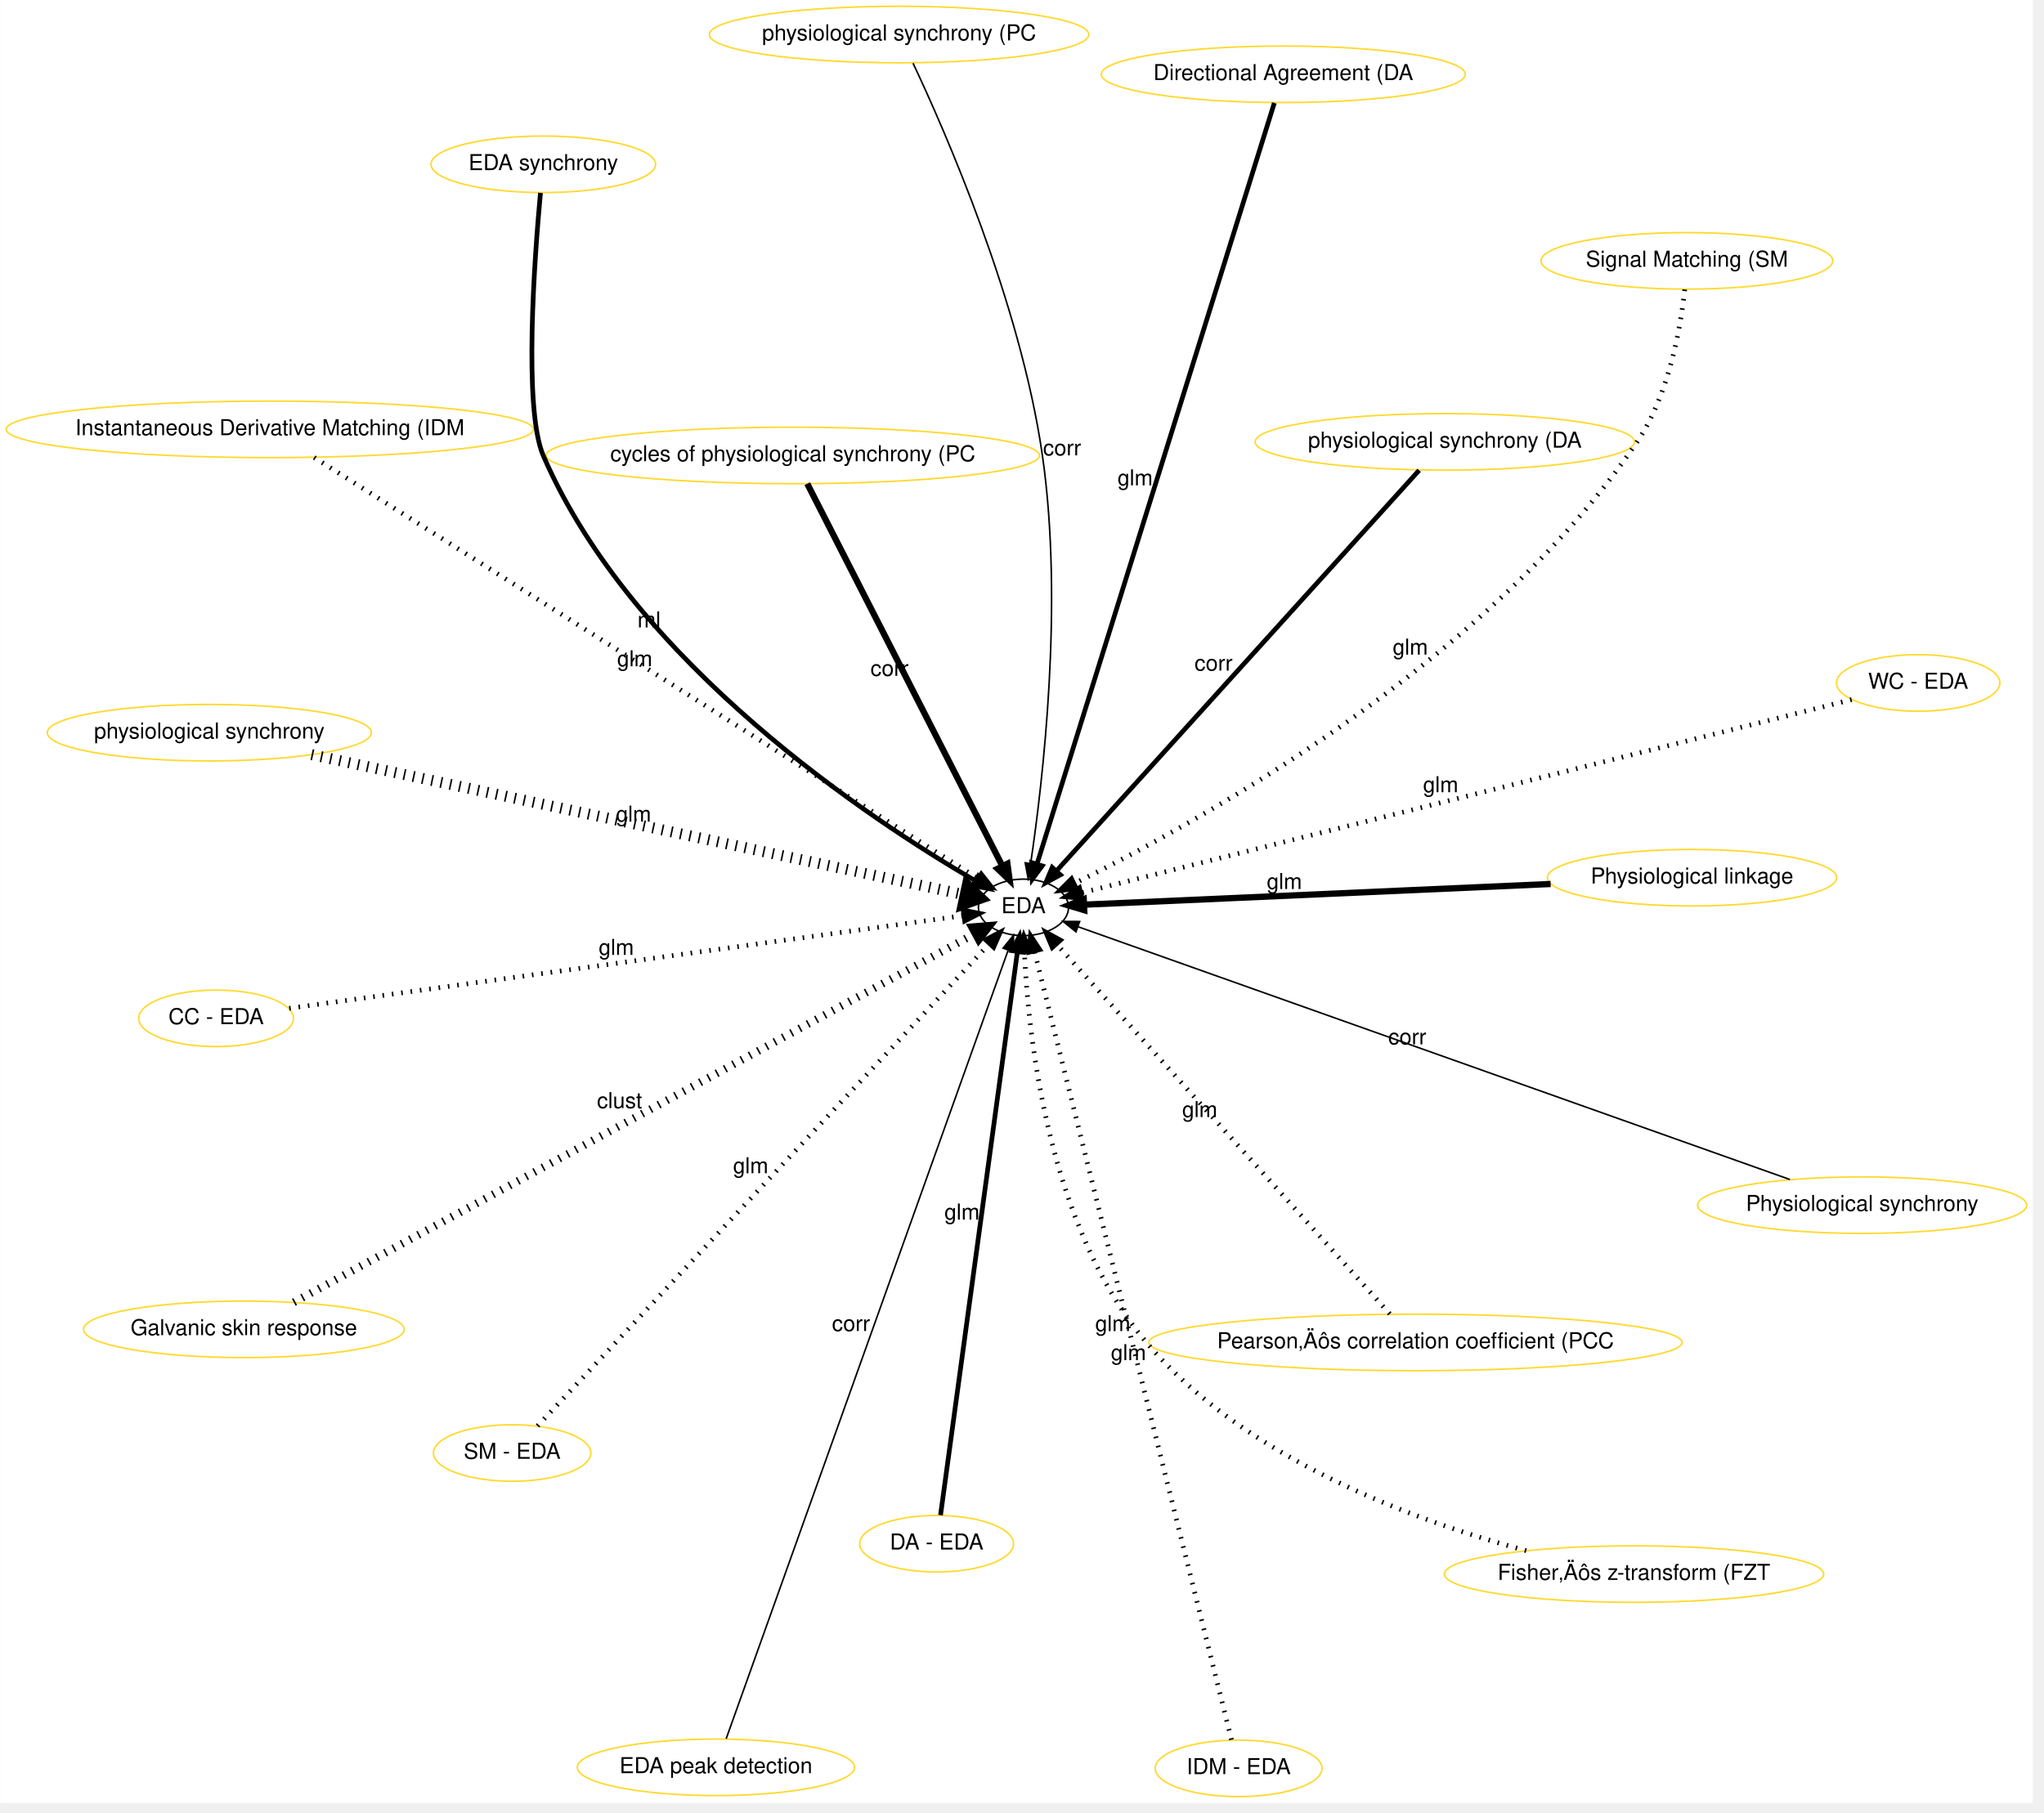
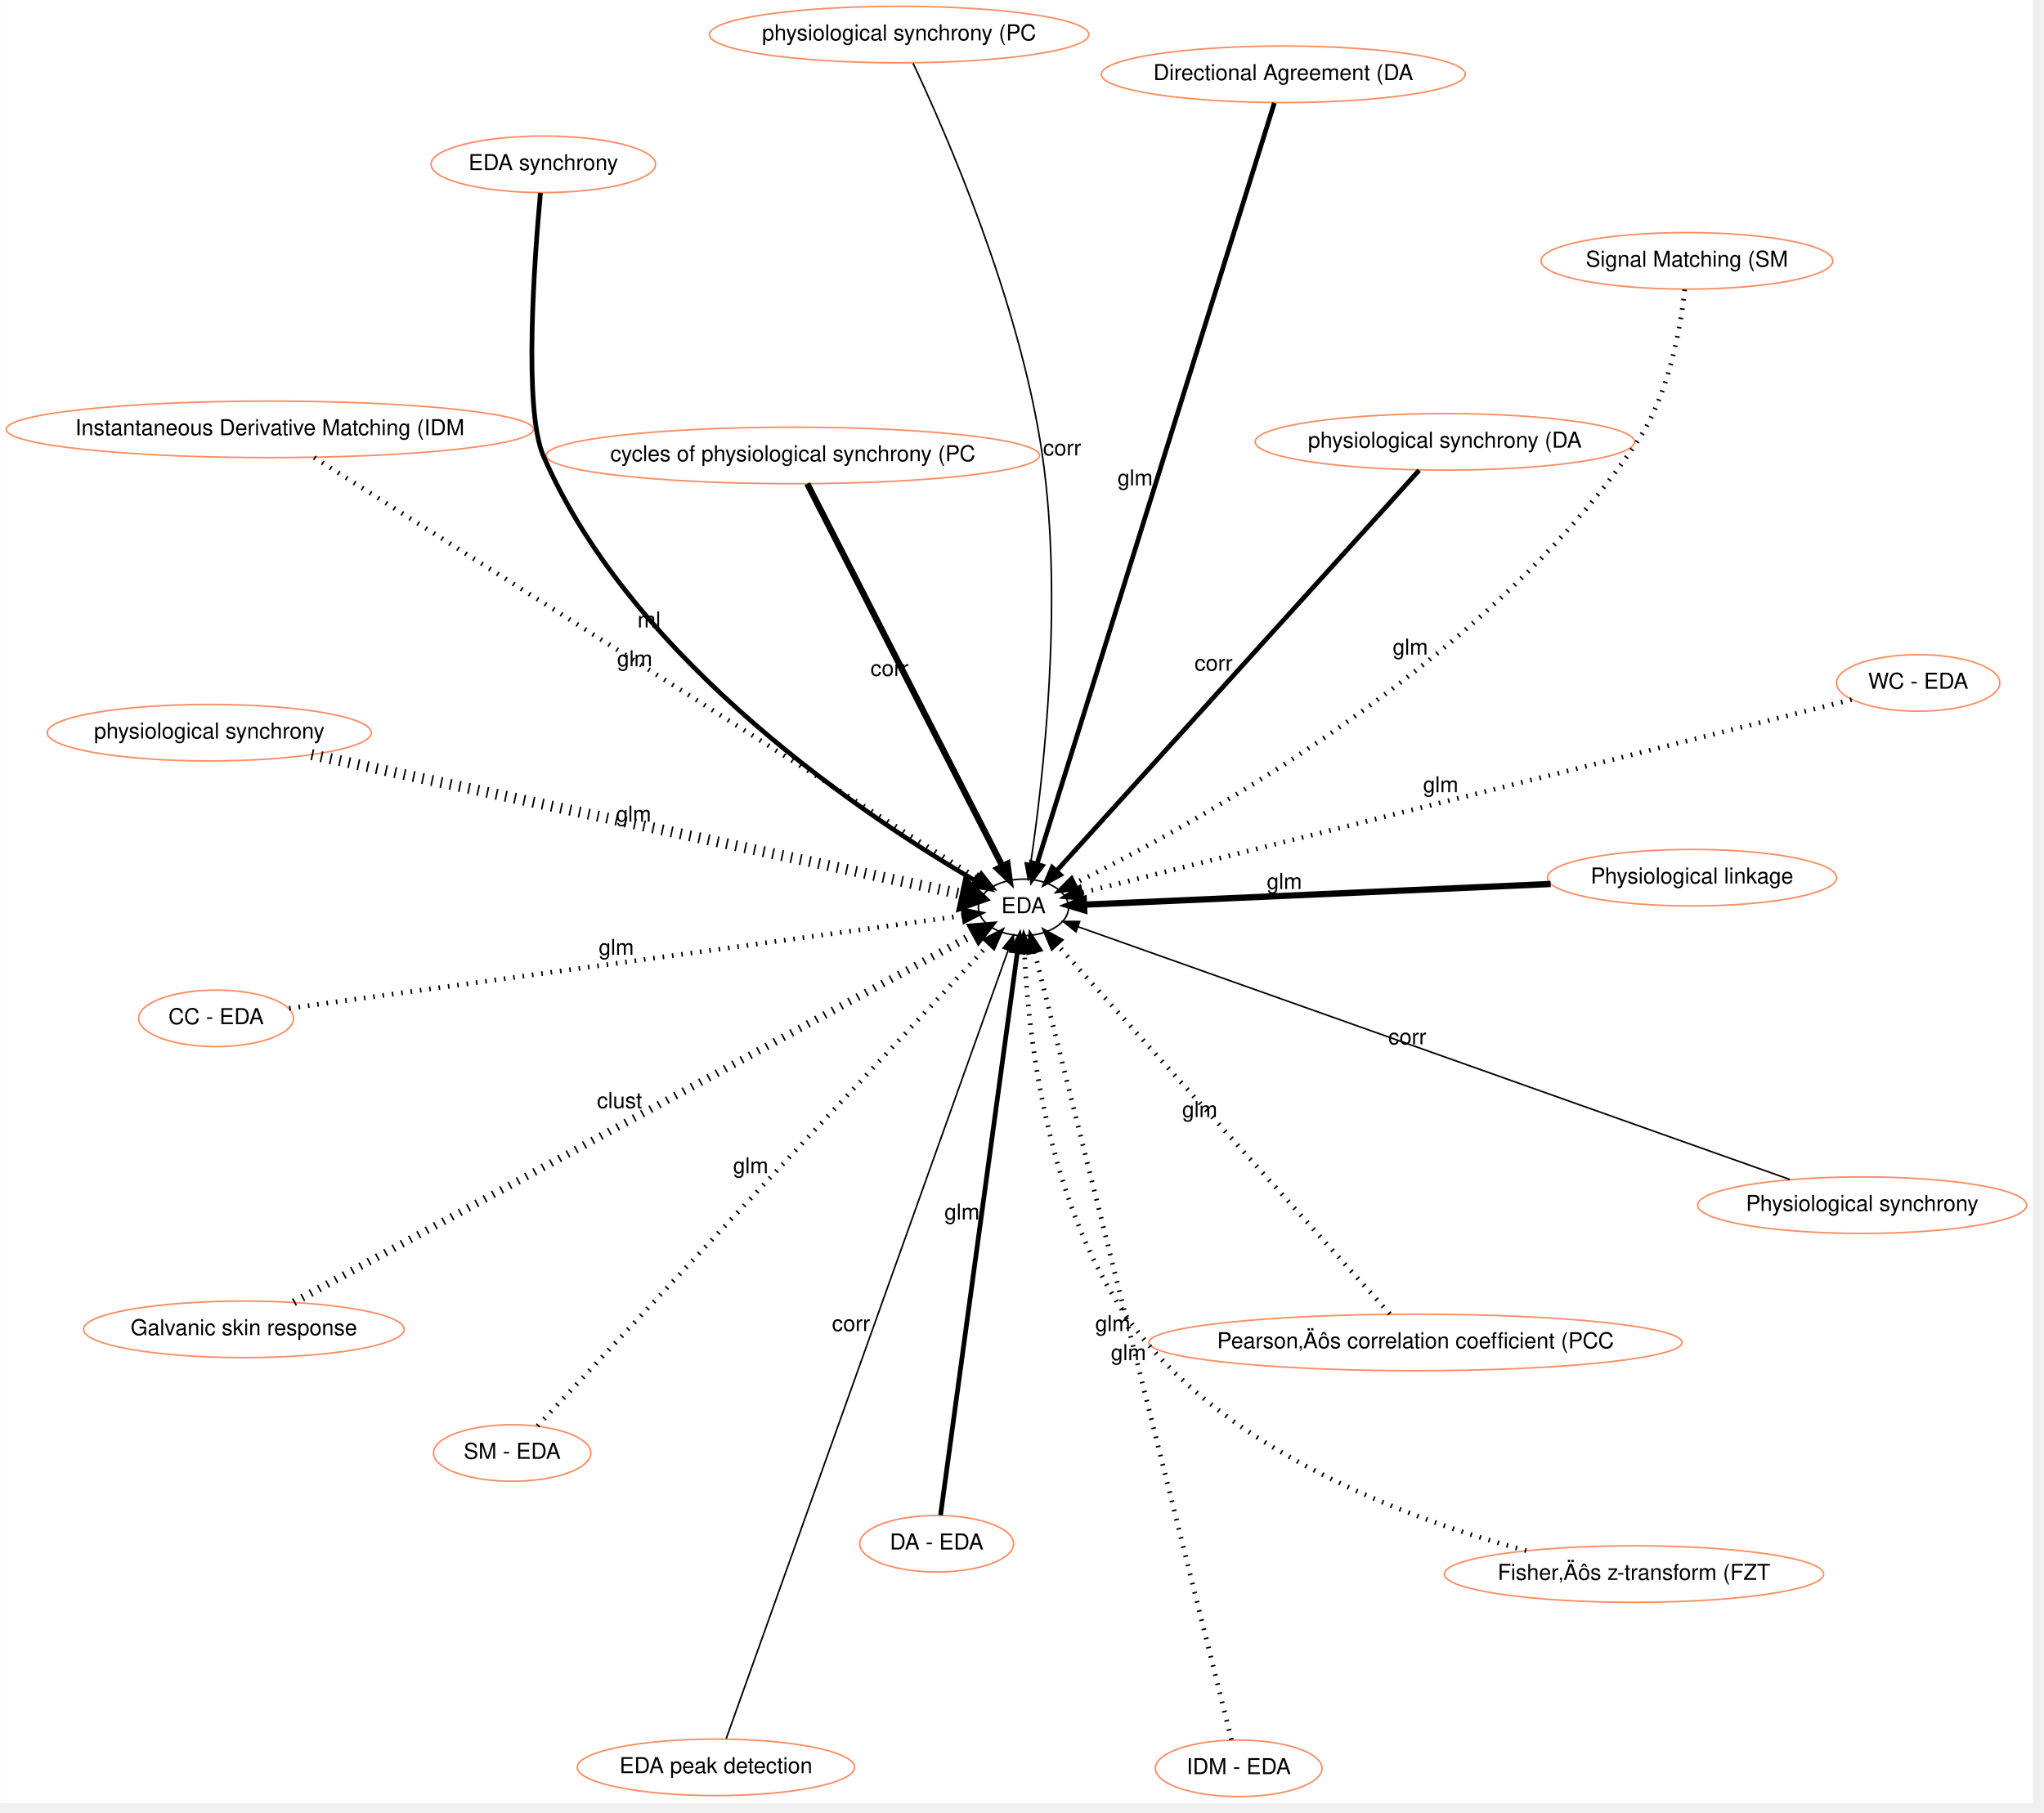
<svg xmlns="http://www.w3.org/2000/svg" xmlns:xlink="http://www.w3.org/1999/xlink" width="1080pt" height="958pt" viewBox="0.00 0.00 1080.00 958.18">
  <g id="graph0" class="graph" transform="scale(0.83 0.83) rotate(0) translate(4 1144.2)">
    <polygon fill="white" stroke="transparent" points="-4,4 -4,-1144.2 1290.18,-1144.2 1290.18,4 -4,4" />
    <g id="node1" class="node">
      <g id="a_node1">
        <a xlink:href="index.svg" xlink:title="EDA">
          <ellipse fill="none" stroke="black" cx="647.54" cy="-566.32" rx="28.7" ry="18" />
          <text text-anchor="middle" x="647.54" y="-562.62" font-family="Helvetica,sans-Serif" font-size="14.00">EDA</text>
        </a>
      </g>
    </g>
    <g id="node2" class="node">
      <g id="a_node2">
-         <a xlink:href="https://scholar.google.com/scholar?hl=en&amp;q=An%20Interactive%20Table%20for%20Supporting%20Participation%20Balance%20in%20Face-to-Face%20Collaborative%20Learning" xlink:title="Physiological linkage">
-           <ellipse fill="none" stroke="#ffd92f" cx="1073.22" cy="-585.22" rx="92.08" ry="18" />
+         <a xlink:href="https://scholar.google.com/scholar?hl=en&amp;q=Physiological%20Linkage%20of%20Dyadic%20Gaming%20Experience" xlink:title="Physiological linkage" target="_blank">
+           <ellipse fill="none" stroke="#fc8d62" cx="1073.22" cy="-585.22" rx="92.08" ry="18" />
          <text text-anchor="middle" x="1073.22" y="-581.52" font-family="Helvetica,sans-Serif" font-size="14.00">Physiological linkage</text>
        </a>
      </g>
    </g>
    <g id="edge1" class="edge">
      <path fill="none" stroke="black" stroke-width="4" d="M983.2,-581.22C891.26,-577.14 752.83,-571 686.15,-568.04" />
      <polygon fill="black" stroke="black" stroke-width="4" points="686.22,-564.54 676.08,-567.59 685.91,-571.53 686.22,-564.54" />
      <g id="a_edge1-label">
        <a xlink:title="4">
          <text text-anchor="middle" x="813.66" y="-578.01" font-family="Helvetica,sans-Serif" font-size="14.00">glm</text>
        </a>
      </g>
    </g>
    <g id="node3" class="node">
      <g id="a_node3">
-         <a xlink:href="https://scholar.google.com/scholar?hl=en&amp;q=An%20Interactive%20Table%20for%20Supporting%20Participation%20Balance%20in%20Face-to-Face%20Collaborative%20Learning" xlink:title="EDA peak detection">
-           <ellipse fill="none" stroke="#ffd92f" cx="451.73" cy="-18.64" rx="88.28" ry="18" />
+         <a xlink:href="https://scholar.google.com/scholar?hl=en&amp;q=Are%20we%20together%20or%20not?%20The%20temporal%20interplay%20of%20monitoring,%20physiological%20arousal%20and%20physiological%20synchrony%20during%20a%20collaborative%20exam" xlink:title="EDA peak detection" target="_blank">
+           <ellipse fill="none" stroke="#fc8d62" cx="451.73" cy="-18.64" rx="88.28" ry="18" />
          <text text-anchor="middle" x="451.73" y="-14.94" font-family="Helvetica,sans-Serif" font-size="14.00">EDA peak detection</text>
        </a>
      </g>
    </g>
    <g id="edge2" class="edge">
      <path fill="none" stroke="black" d="M458.24,-36.86C487.06,-117.45 603.13,-442.1 637.75,-538.93" />
      <polygon fill="black" stroke="black" points="634.54,-540.35 641.2,-548.59 641.13,-537.99 634.54,-540.35" />
      <g id="a_edge2-label">
        <a xlink:title="1">
          <text text-anchor="middle" x="537.72" y="-296.51" font-family="Helvetica,sans-Serif" font-size="14.00">corr</text>
        </a>
      </g>
    </g>
    <g id="node4" class="node">
      <g id="a_node4">
-         <a xlink:href="https://scholar.google.com/scholar?hl=en&amp;q=An%20Interactive%20Table%20for%20Supporting%20Participation%20Balance%20in%20Face-to-Face%20Collaborative%20Learning" xlink:title="physiological synchrony (PC">
-           <ellipse fill="none" stroke="#ffd92f" cx="568.35" cy="-1122.2" rx="120.78" ry="18" />
+         <a xlink:href="https://scholar.google.com/scholar?hl=en&amp;q=Unpacking%20the%20relationship%20between%20existing%20and%20new%20measures%20of%20physiological%20synchrony%20and%20collaborative%20learning:%20a%20mixed%20methods%20study" xlink:title="physiological synchrony (PC" target="_blank">
+           <ellipse fill="none" stroke="#fc8d62" cx="568.35" cy="-1122.2" rx="120.78" ry="18" />
          <text text-anchor="middle" x="568.35" y="-1118.5" font-family="Helvetica,sans-Serif" font-size="14.00">physiological synchrony (PC</text>
        </a>
      </g>
    </g>
    <g id="edge3" class="edge">
      <path fill="none" stroke="black" d="M577.22,-1103.95C597.28,-1061.45 645.48,-952.03 659.57,-854.28 673.21,-759.73 659.81,-646.05 652.12,-594.36" />
      <polygon fill="black" stroke="black" points="655.56,-593.65 650.58,-584.3 648.64,-594.71 655.56,-593.65" />
      <g id="a_edge3-label">
        <a xlink:title="1">
          <text text-anchor="middle" x="672.12" y="-854.19" font-family="Helvetica,sans-Serif" font-size="14.00">corr</text>
        </a>
      </g>
    </g>
    <g id="node5" class="node">
      <g id="a_node5">
-         <a xlink:href="https://scholar.google.com/scholar?hl=en&amp;q=An%20Interactive%20Table%20for%20Supporting%20Participation%20Balance%20in%20Face-to-Face%20Collaborative%20Learning" xlink:title="physiological synchrony (DA">
-           <ellipse fill="none" stroke="#ffd92f" cx="915.84" cy="-862.79" rx="120.78" ry="18" />
+         <a xlink:href="https://scholar.google.com/scholar?hl=en&amp;q=Unpacking%20the%20relationship%20between%20existing%20and%20new%20measures%20of%20physiological%20synchrony%20and%20collaborative%20learning:%20a%20mixed%20methods%20study" xlink:title="physiological synchrony (DA" target="_blank">
+           <ellipse fill="none" stroke="#fc8d62" cx="915.84" cy="-862.79" rx="120.78" ry="18" />
          <text text-anchor="middle" x="915.84" y="-859.09" font-family="Helvetica,sans-Serif" font-size="14.00">physiological synchrony (DA</text>
        </a>
      </g>
    </g>
    <g id="edge4" class="edge">
      <path fill="none" stroke="black" stroke-width="3" d="M899.46,-844.69C852.96,-793.3 720.13,-646.53 668.46,-589.44" />
      <polygon fill="black" stroke="black" stroke-width="3" points="671.03,-587.06 661.73,-582 665.84,-591.76 671.03,-587.06" />
      <g id="a_edge4-label">
        <a xlink:title="3">
          <text text-anchor="middle" x="768.57" y="-717.11" font-family="Helvetica,sans-Serif" font-size="14.00">corr</text>
        </a>
      </g>
    </g>
    <g id="node6" class="node">
      <g id="a_node6">
-         <a xlink:href="https://scholar.google.com/scholar?hl=en&amp;q=An%20Interactive%20Table%20for%20Supporting%20Participation%20Balance%20in%20Face-to-Face%20Collaborative%20Learning" xlink:title="cycles of physiological synchrony (PC">
-           <ellipse fill="none" stroke="#ffd92f" cx="500.69" cy="-854.14" rx="157.07" ry="18" />
+         <a xlink:href="https://scholar.google.com/scholar?hl=en&amp;q=Unpacking%20the%20relationship%20between%20existing%20and%20new%20measures%20of%20physiological%20synchrony%20and%20collaborative%20learning:%20a%20mixed%20methods%20study" xlink:title="cycles of physiological synchrony (PC" target="_blank">
+           <ellipse fill="none" stroke="#fc8d62" cx="500.69" cy="-854.14" rx="157.07" ry="18" />
          <text text-anchor="middle" x="500.69" y="-850.44" font-family="Helvetica,sans-Serif" font-size="14.00">cycles of physiological synchrony (PC</text>
        </a>
      </g>
    </g>
    <g id="edge5" class="edge">
      <path fill="none" stroke="black" stroke-width="4" d="M509.88,-836.14C534.93,-787.04 604.51,-650.66 634.03,-592.81" />
      <polygon fill="black" stroke="black" stroke-width="4" points="637.31,-594.09 638.73,-583.59 631.07,-590.91 637.31,-594.09" />
      <g id="a_edge5-label">
        <a xlink:title="4">
          <text text-anchor="middle" x="562.25" y="-713.76" font-family="Helvetica,sans-Serif" font-size="14.00">corr</text>
        </a>
      </g>
    </g>
    <g id="node7" class="node">
      <g id="a_node7">
-         <a xlink:href="https://scholar.google.com/scholar?hl=en&amp;q=An%20Interactive%20Table%20for%20Supporting%20Participation%20Balance%20in%20Face-to-Face%20Collaborative%20Learning" xlink:title="Galvanic skin response">
-           <ellipse fill="none" stroke="#ffd92f" cx="151.14" cy="-297.58" rx="102.08" ry="18" />
+         <a xlink:href="https://scholar.google.com/scholar?hl=en&amp;q=Modeling%20Team-level%20Multimodal%20Dynamics%20during%20Multiparty%20Collaboration" xlink:title="Galvanic skin response" target="_blank">
+           <ellipse fill="none" stroke="#fc8d62" cx="151.14" cy="-297.58" rx="102.08" ry="18" />
          <text text-anchor="middle" x="151.14" y="-293.88" font-family="Helvetica,sans-Serif" font-size="14.00">Galvanic skin response</text>
        </a>
      </g>
    </g>
    <g id="edge6" class="edge">
      <path fill="none" stroke="black" stroke-width="5" stroke-dasharray="1,5" d="M182.95,-314.8C272.86,-363.47 528.11,-501.66 616.76,-549.66" />
      <polygon fill="black" stroke="black" stroke-width="5" points="614.89,-553.62 625.77,-554.53 619.06,-545.93 614.89,-553.62" />
      <g id="a_edge6-label">
        <a xlink:title="5">
          <text text-anchor="middle" x="390.36" y="-438.47" font-family="Helvetica,sans-Serif" font-size="14.00">clust</text>
        </a>
      </g>
    </g>
    <g id="node8" class="node">
      <g id="a_node8">
-         <a xlink:href="https://scholar.google.com/scholar?hl=en&amp;q=An%20Interactive%20Table%20for%20Supporting%20Participation%20Balance%20in%20Face-to-Face%20Collaborative%20Learning" xlink:title="Physiological synchrony">
-           <ellipse fill="none" stroke="#ffd92f" cx="1181.54" cy="-376.67" rx="104.78" ry="18" />
+         <a xlink:href="https://scholar.google.com/scholar?hl=en&amp;q=Predicting%20the%20Quality%20of%20Collaborative%20Problem%20Solving%20Through%20Linguistic%20Analysis%20of%20Discourse" xlink:title="Physiological synchrony" target="_blank">
+           <ellipse fill="none" stroke="#fc8d62" cx="1181.54" cy="-376.67" rx="104.78" ry="18" />
          <text text-anchor="middle" x="1181.54" y="-372.97" font-family="Helvetica,sans-Serif" font-size="14.00">Physiological synchrony</text>
        </a>
      </g>
    </g>
    <g id="edge7" class="edge">
      <path fill="none" stroke="black" d="M1135.55,-393C1030.59,-430.28 775.3,-520.95 682.23,-554" />
      <polygon fill="black" stroke="black" points="680.97,-550.74 672.71,-557.38 683.31,-557.33 680.97,-550.74" />
      <g id="a_edge7-label">
        <a xlink:title="1">
          <text text-anchor="middle" x="891.91" y="-479.07" font-family="Helvetica,sans-Serif" font-size="14.00">corr</text>
        </a>
      </g>
    </g>
    <g id="node9" class="node">
      <g id="a_node9">
-         <a xlink:href="https://scholar.google.com/scholar?hl=en&amp;q=An%20Interactive%20Table%20for%20Supporting%20Participation%20Balance%20in%20Face-to-Face%20Collaborative%20Learning" xlink:title="SM - EDA">
-           <ellipse fill="none" stroke="#ffd92f" cx="321.97" cy="-218.83" rx="50.09" ry="18" />
+         <a xlink:href="https://scholar.google.com/scholar?hl=en&amp;q=Shared%20Experiences%20of%20Technology%20and%20Trust:%20An%20Experimental%20Study%20of%20Physiological%20Compliance%20Between%20Active%20and%20Passive%20Users%20in%20Technology-Mediated%20Collaborative%20Encounters" xlink:title="SM - EDA" target="_blank">
+           <ellipse fill="none" stroke="#fc8d62" cx="321.97" cy="-218.83" rx="50.09" ry="18" />
          <text text-anchor="middle" x="321.97" y="-215.13" font-family="Helvetica,sans-Serif" font-size="14.00">SM - EDA</text>
        </a>
      </g>
    </g>
    <g id="edge8" class="edge">
      <path fill="none" stroke="black" stroke-width="3" stroke-dasharray="1,5" d="M338.12,-236.06C391.87,-293.44 564.85,-478.06 625.93,-543.26" />
      <polygon fill="black" stroke="black" stroke-width="3" points="623.42,-545.7 632.81,-550.6 628.53,-540.91 623.42,-545.7" />
      <g id="a_edge8-label">
        <a xlink:title="3">
          <text text-anchor="middle" x="473.85" y="-397.01" font-family="Helvetica,sans-Serif" font-size="14.00">glm</text>
        </a>
      </g>
    </g>
    <g id="node10" class="node">
      <g id="a_node10">
-         <a xlink:href="https://scholar.google.com/scholar?hl=en&amp;q=An%20Interactive%20Table%20for%20Supporting%20Participation%20Balance%20in%20Face-to-Face%20Collaborative%20Learning" xlink:title="IDM - EDA">
-           <ellipse fill="none" stroke="#ffd92f" cx="784.55" cy="-18" rx="53.09" ry="18" />
+         <a xlink:href="https://scholar.google.com/scholar?hl=en&amp;q=Shared%20Experiences%20of%20Technology%20and%20Trust:%20An%20Experimental%20Study%20of%20Physiological%20Compliance%20Between%20Active%20and%20Passive%20Users%20in%20Technology-Mediated%20Collaborative%20Encounters" xlink:title="IDM - EDA" target="_blank">
+           <ellipse fill="none" stroke="#fc8d62" cx="784.55" cy="-18" rx="53.09" ry="18" />
          <text text-anchor="middle" x="784.55" y="-14.3" font-family="Helvetica,sans-Serif" font-size="14.00">IDM - EDA</text>
        </a>
      </g>
    </g>
    <g id="edge9" class="edge">
      <path fill="none" stroke="black" stroke-width="3" stroke-dasharray="1,5" d="M779.99,-36.24C759.86,-116.84 678.8,-441.24 654.48,-538.58" />
      <polygon fill="black" stroke="black" stroke-width="3" points="651.08,-537.74 652.05,-548.29 657.87,-539.44 651.08,-537.74" />
      <g id="a_edge9-label">
        <a xlink:title="3">
          <text text-anchor="middle" x="704.43" y="-296.44" font-family="Helvetica,sans-Serif" font-size="14.00">glm</text>
        </a>
      </g>
    </g>
    <g id="node11" class="node">
      <g id="a_node11">
-         <a xlink:href="https://scholar.google.com/scholar?hl=en&amp;q=An%20Interactive%20Table%20for%20Supporting%20Participation%20Balance%20in%20Face-to-Face%20Collaborative%20Learning" xlink:title="DA - EDA">
-           <ellipse fill="none" stroke="#ffd92f" cx="592.25" cy="-161.05" rx="48.99" ry="18" />
+         <a xlink:href="https://scholar.google.com/scholar?hl=en&amp;q=Shared%20Experiences%20of%20Technology%20and%20Trust:%20An%20Experimental%20Study%20of%20Physiological%20Compliance%20Between%20Active%20and%20Passive%20Users%20in%20Technology-Mediated%20Collaborative%20Encounters" xlink:title="DA - EDA" target="_blank">
+           <ellipse fill="none" stroke="#fc8d62" cx="592.25" cy="-161.05" rx="48.99" ry="18" />
          <text text-anchor="middle" x="592.25" y="-157.35" font-family="Helvetica,sans-Serif" font-size="14.00">DA - EDA</text>
        </a>
      </g>
    </g>
    <g id="edge10" class="edge">
      <path fill="none" stroke="black" stroke-width="3" d="M594.73,-179.25C603.5,-243.54 633.07,-460.23 643.7,-538.13" />
      <polygon fill="black" stroke="black" stroke-width="3" points="640.25,-538.74 645.07,-548.17 647.18,-537.79 640.25,-538.74" />
      <g id="a_edge10-label">
        <a xlink:title="3">
          <text text-anchor="middle" x="608.4" y="-367.51" font-family="Helvetica,sans-Serif" font-size="14.00">glm</text>
        </a>
      </g>
    </g>
    <g id="node12" class="node">
      <g id="a_node12">
-         <a xlink:href="https://scholar.google.com/scholar?hl=en&amp;q=An%20Interactive%20Table%20for%20Supporting%20Participation%20Balance%20in%20Face-to-Face%20Collaborative%20Learning" xlink:title="CC - EDA">
-           <ellipse fill="none" stroke="#ffd92f" cx="133.47" cy="-495.65" rx="49.29" ry="18" />
+         <a xlink:href="https://scholar.google.com/scholar?hl=en&amp;q=Shared%20Experiences%20of%20Technology%20and%20Trust:%20An%20Experimental%20Study%20of%20Physiological%20Compliance%20Between%20Active%20and%20Passive%20Users%20in%20Technology-Mediated%20Collaborative%20Encounters" xlink:title="CC - EDA" target="_blank">
+           <ellipse fill="none" stroke="#fc8d62" cx="133.47" cy="-495.65" rx="49.29" ry="18" />
          <text text-anchor="middle" x="133.47" y="-491.95" font-family="Helvetica,sans-Serif" font-size="14.00">CC - EDA</text>
        </a>
      </g>
    </g>
    <g id="edge11" class="edge">
      <path fill="none" stroke="black" stroke-width="3" stroke-dasharray="1,5" d="M180,-502.04C280.67,-515.88 517.05,-548.38 609.52,-561.1" />
      <polygon fill="black" stroke="black" stroke-width="3" points="609.17,-564.58 619.55,-562.47 610.12,-557.65 609.17,-564.58" />
      <g id="a_edge11-label">
        <a xlink:title="3">
          <text text-anchor="middle" x="388.28" y="-536.06" font-family="Helvetica,sans-Serif" font-size="14.00">glm</text>
        </a>
      </g>
    </g>
    <g id="node13" class="node">
      <g id="a_node13">
-         <a xlink:href="https://scholar.google.com/scholar?hl=en&amp;q=An%20Interactive%20Table%20for%20Supporting%20Participation%20Balance%20in%20Face-to-Face%20Collaborative%20Learning" xlink:title="WC - EDA">
-           <ellipse fill="none" stroke="#ffd92f" cx="1217.22" cy="-709.26" rx="51.99" ry="18" />
+         <a xlink:href="https://scholar.google.com/scholar?hl=en&amp;q=Shared%20Experiences%20of%20Technology%20and%20Trust:%20An%20Experimental%20Study%20of%20Physiological%20Compliance%20Between%20Active%20and%20Passive%20Users%20in%20Technology-Mediated%20Collaborative%20Encounters" xlink:title="WC - EDA" target="_blank">
+           <ellipse fill="none" stroke="#fc8d62" cx="1217.22" cy="-709.26" rx="51.99" ry="18" />
          <text text-anchor="middle" x="1217.22" y="-705.56" font-family="Helvetica,sans-Serif" font-size="14.00">WC - EDA</text>
        </a>
      </g>
    </g>
    <g id="edge12" class="edge">
      <path fill="none" stroke="black" stroke-width="3" stroke-dasharray="1,5" d="M1174.86,-698.63C1067.29,-671.64 784.94,-600.8 684.04,-575.48" />
      <polygon fill="black" stroke="black" stroke-width="3" points="684.85,-572.08 674.3,-573.04 683.15,-578.86 684.85,-572.08" />
      <g id="a_edge12-label">
        <a xlink:title="3">
          <text text-anchor="middle" x="913.18" y="-639.66" font-family="Helvetica,sans-Serif" font-size="14.00">glm</text>
        </a>
      </g>
    </g>
    <g id="node14" class="node">
      <g id="a_node14">
-         <a xlink:href="https://scholar.google.com/scholar?hl=en&amp;q=An%20Interactive%20Table%20for%20Supporting%20Participation%20Balance%20in%20Face-to-Face%20Collaborative%20Learning" xlink:title="Signal Matching (SM">
-           <ellipse fill="none" stroke="#ffd92f" cx="1069.96" cy="-978.07" rx="92.88" ry="18" />
+         <a xlink:href="https://scholar.google.com/scholar?hl=en&amp;q=Investigating%20collaborative%20learning%20success%20with%20physiological%20coupling%20indices%20based%20on%20electrodermal%20activity" xlink:title="Signal Matching (SM" target="_blank">
+           <ellipse fill="none" stroke="#fc8d62" cx="1069.96" cy="-978.07" rx="92.88" ry="18" />
          <text text-anchor="middle" x="1069.96" y="-974.37" font-family="Helvetica,sans-Serif" font-size="14.00">Signal Matching (SM</text>
        </a>
      </g>
    </g>
    <g id="edge13" class="edge">
      <path fill="none" stroke="black" stroke-width="3" stroke-dasharray="1,5" d="M1068.57,-959.8C1065.98,-935.74 1058.66,-892.97 1038.33,-862.92 942.18,-720.81 755.36,-618.69 680.11,-581.62" />
      <polygon fill="black" stroke="black" stroke-width="3" points="681.19,-578.26 670.67,-577.03 678.13,-584.55 681.19,-578.26" />
      <g id="a_edge13-label">
        <a xlink:title="3">
          <text text-anchor="middle" x="893.85" y="-727.27" font-family="Helvetica,sans-Serif" font-size="14.00">glm</text>
        </a>
      </g>
    </g>
    <g id="node15" class="node">
      <g id="a_node15">
-         <a xlink:href="https://scholar.google.com/scholar?hl=en&amp;q=An%20Interactive%20Table%20for%20Supporting%20Participation%20Balance%20in%20Face-to-Face%20Collaborative%20Learning" xlink:title="Directional Agreement (DA">
-           <ellipse fill="none" stroke="#ffd92f" cx="812.96" cy="-1096.89" rx="115.88" ry="18" />
+         <a xlink:href="https://scholar.google.com/scholar?hl=en&amp;q=Investigating%20collaborative%20learning%20success%20with%20physiological%20coupling%20indices%20based%20on%20electrodermal%20activity" xlink:title="Directional Agreement (DA" target="_blank">
+           <ellipse fill="none" stroke="#fc8d62" cx="812.96" cy="-1096.89" rx="115.88" ry="18" />
          <text text-anchor="middle" x="812.96" y="-1093.19" font-family="Helvetica,sans-Serif" font-size="14.00">Directional Agreement (DA</text>
        </a>
      </g>
    </g>
    <g id="edge14" class="edge">
      <path fill="none" stroke="black" stroke-width="3" d="M807.27,-1078.63C782.71,-999.86 685.76,-688.89 656.17,-593.98" />
      <polygon fill="black" stroke="black" stroke-width="3" points="659.45,-592.74 653.13,-584.24 652.76,-594.83 659.45,-592.74" />
      <g id="a_edge14-label">
        <a xlink:title="3">
          <text text-anchor="middle" x="718.65" y="-835.08" font-family="Helvetica,sans-Serif" font-size="14.00">glm</text>
        </a>
      </g>
    </g>
    <g id="node16" class="node">
      <g id="a_node16">
-         <a xlink:href="https://scholar.google.com/scholar?hl=en&amp;q=An%20Interactive%20Table%20for%20Supporting%20Participation%20Balance%20in%20Face-to-Face%20Collaborative%20Learning" xlink:title="Pearson‚Äôs correlation coefficient (PCC">
-           <ellipse fill="none" stroke="#ffd92f" cx="897.16" cy="-289.24" rx="169.77" ry="18" />
+         <a xlink:href="https://scholar.google.com/scholar?hl=en&amp;q=Investigating%20collaborative%20learning%20success%20with%20physiological%20coupling%20indices%20based%20on%20electrodermal%20activity" xlink:title="Pearson‚Äôs correlation coefficient (PCC" target="_blank">
+           <ellipse fill="none" stroke="#fc8d62" cx="897.16" cy="-289.24" rx="169.77" ry="18" />
          <text text-anchor="middle" x="897.16" y="-285.54" font-family="Helvetica,sans-Serif" font-size="14.00">Pearson‚Äôs correlation coefficient (PCC</text>
        </a>
      </g>
    </g>
    <g id="edge15" class="edge">
      <path fill="none" stroke="black" stroke-width="3" stroke-dasharray="1,5" d="M880.78,-307.42C837.04,-355.97 717.49,-488.67 668.7,-542.83" />
      <polygon fill="black" stroke="black" stroke-width="3" points="665.86,-540.76 661.77,-550.53 671.06,-545.44 665.86,-540.76" />
      <g id="a_edge15-label">
        <a xlink:title="3">
          <text text-anchor="middle" x="759.79" y="-432.76" font-family="Helvetica,sans-Serif" font-size="14.00">glm</text>
        </a>
      </g>
    </g>
    <g id="node17" class="node">
      <g id="a_node17">
-         <a xlink:href="https://scholar.google.com/scholar?hl=en&amp;q=An%20Interactive%20Table%20for%20Supporting%20Participation%20Balance%20in%20Face-to-Face%20Collaborative%20Learning" xlink:title="Fisher‚Äôs z-transform (FZT">
-           <ellipse fill="none" stroke="#ffd92f" cx="1036.26" cy="-141.72" rx="120.78" ry="18" />
+         <a xlink:href="https://scholar.google.com/scholar?hl=en&amp;q=Investigating%20collaborative%20learning%20success%20with%20physiological%20coupling%20indices%20based%20on%20electrodermal%20activity" xlink:title="Fisher‚Äôs z-transform (FZT" target="_blank">
+           <ellipse fill="none" stroke="#fc8d62" cx="1036.26" cy="-141.72" rx="120.78" ry="18" />
          <text text-anchor="middle" x="1036.26" y="-138.02" font-family="Helvetica,sans-Serif" font-size="14.00">Fisher‚Äôs z-transform (FZT</text>
        </a>
      </g>
    </g>
    <g id="edge16" class="edge">
      <path fill="none" stroke="black" stroke-width="3" stroke-dasharray="1,5" d="M967.67,-156.63C896.99,-175.52 788.57,-214.97 725.93,-289.13 663.57,-362.93 650.69,-483.21 648.12,-537.78" />
      <polygon fill="black" stroke="black" stroke-width="3" points="644.61,-537.96 647.73,-548.09 651.61,-538.23 644.61,-537.96" />
      <g id="a_edge16-label">
        <a xlink:title="3">
          <text text-anchor="middle" x="714.4" y="-277.95" font-family="Helvetica,sans-Serif" font-size="14.00">glm</text>
        </a>
      </g>
    </g>
    <g id="node18" class="node">
      <g id="a_node18">
-         <a xlink:href="https://scholar.google.com/scholar?hl=en&amp;q=An%20Interactive%20Table%20for%20Supporting%20Participation%20Balance%20in%20Face-to-Face%20Collaborative%20Learning" xlink:title="Instantaneous Derivative Matching (IDM">
-           <ellipse fill="none" stroke="#ffd92f" cx="167.69" cy="-870.76" rx="167.87" ry="18" />
+         <a xlink:href="https://scholar.google.com/scholar?hl=en&amp;q=Investigating%20collaborative%20learning%20success%20with%20physiological%20coupling%20indices%20based%20on%20electrodermal%20activity" xlink:title="Instantaneous Derivative Matching (IDM" target="_blank">
+           <ellipse fill="none" stroke="#fc8d62" cx="167.69" cy="-870.76" rx="167.87" ry="18" />
          <text text-anchor="middle" x="167.69" y="-867.06" font-family="Helvetica,sans-Serif" font-size="14.00">Instantaneous Derivative Matching (IDM</text>
        </a>
      </g>
    </g>
    <g id="edge17" class="edge">
      <path fill="none" stroke="black" stroke-width="3" stroke-dasharray="1,5" d="M195.91,-852.85C280.8,-799 533.18,-638.88 618.78,-584.57" />
      <polygon fill="black" stroke="black" stroke-width="3" points="620.65,-587.53 627.22,-579.22 616.9,-581.62 620.65,-587.53" />
      <g id="a_edge17-label">
        <a xlink:title="3">
          <text text-anchor="middle" x="400.03" y="-719.86" font-family="Helvetica,sans-Serif" font-size="14.00">glm</text>
        </a>
      </g>
    </g>
    <g id="node19" class="node">
      <g id="a_node19">
-         <a xlink:href="https://scholar.google.com/scholar?hl=en&amp;q=An%20Interactive%20Table%20for%20Supporting%20Participation%20Balance%20in%20Face-to-Face%20Collaborative%20Learning" xlink:title="physiological synchrony">
-           <ellipse fill="none" stroke="#ffd92f" cx="129.15" cy="-677.57" rx="103.18" ry="18" />
+         <a xlink:href="https://scholar.google.com/scholar?hl=en&amp;q=What%20does%20physiological%20synchrony%20reveal%20about%20metacognitive%20experiences%20and%20group%20performance?" xlink:title="physiological synchrony" target="_blank">
+           <ellipse fill="none" stroke="#fc8d62" cx="129.15" cy="-677.57" rx="103.18" ry="18" />
          <text text-anchor="middle" x="129.15" y="-673.87" font-family="Helvetica,sans-Serif" font-size="14.00">physiological synchrony</text>
        </a>
      </g>
    </g>
    <g id="edge18" class="edge">
      <path fill="none" stroke="black" stroke-width="7" stroke-dasharray="1,5" d="M194.28,-663.6C304.16,-640.02 522.92,-593.07 610.26,-574.32" />
      <polygon fill="black" stroke="black" stroke-width="7" points="611.75,-580.27 620.24,-572.18 609.18,-568.29 611.75,-580.27" />
      <g id="a_edge18-label">
        <a xlink:title="7">
          <text text-anchor="middle" x="399.28" y="-620.93" font-family="Helvetica,sans-Serif" font-size="14.00">glm</text>
        </a>
      </g>
    </g>
    <g id="node20" class="node">
      <g id="a_node20">
-         <a xlink:href="https://scholar.google.com/scholar?hl=en&amp;q=An%20Interactive%20Table%20for%20Supporting%20Participation%20Balance%20in%20Face-to-Face%20Collaborative%20Learning" xlink:title="EDA synchrony">
-           <ellipse fill="none" stroke="#ffd92f" cx="341.81" cy="-1039.56" rx="71.49" ry="18" />
+         <a xlink:href="https://scholar.google.com/scholar?hl=en&amp;q=Predicting%20Collaborative%20Learning%20Quality%20through%20Physiological%20Synchrony%20Recorded%20by%20Wearable%20Biosensors" xlink:title="EDA synchrony" target="_blank">
+           <ellipse fill="none" stroke="#fc8d62" cx="341.81" cy="-1039.56" rx="71.49" ry="18" />
          <text text-anchor="middle" x="341.81" y="-1035.86" font-family="Helvetica,sans-Serif" font-size="14.00">EDA synchrony</text>
        </a>
      </g>
    </g>
    <g id="edge19" class="edge">
      <path fill="none" stroke="black" stroke-width="3" d="M340,-1021.36C336.25,-980.68 329,-883.65 341.81,-854 399.12,-721.37 551.02,-621.64 616.64,-583.39" />
      <polygon fill="black" stroke="black" stroke-width="3" points="618.75,-586.21 625.67,-578.2 615.26,-580.15 618.75,-586.21" />
      <g id="a_edge19-label">
        <a xlink:title="3">
          <text text-anchor="middle" x="409.15" y="-744.61" font-family="Helvetica,sans-Serif" font-size="14.00">ml</text>
        </a>
      </g>
    </g>
  </g>
</svg>
